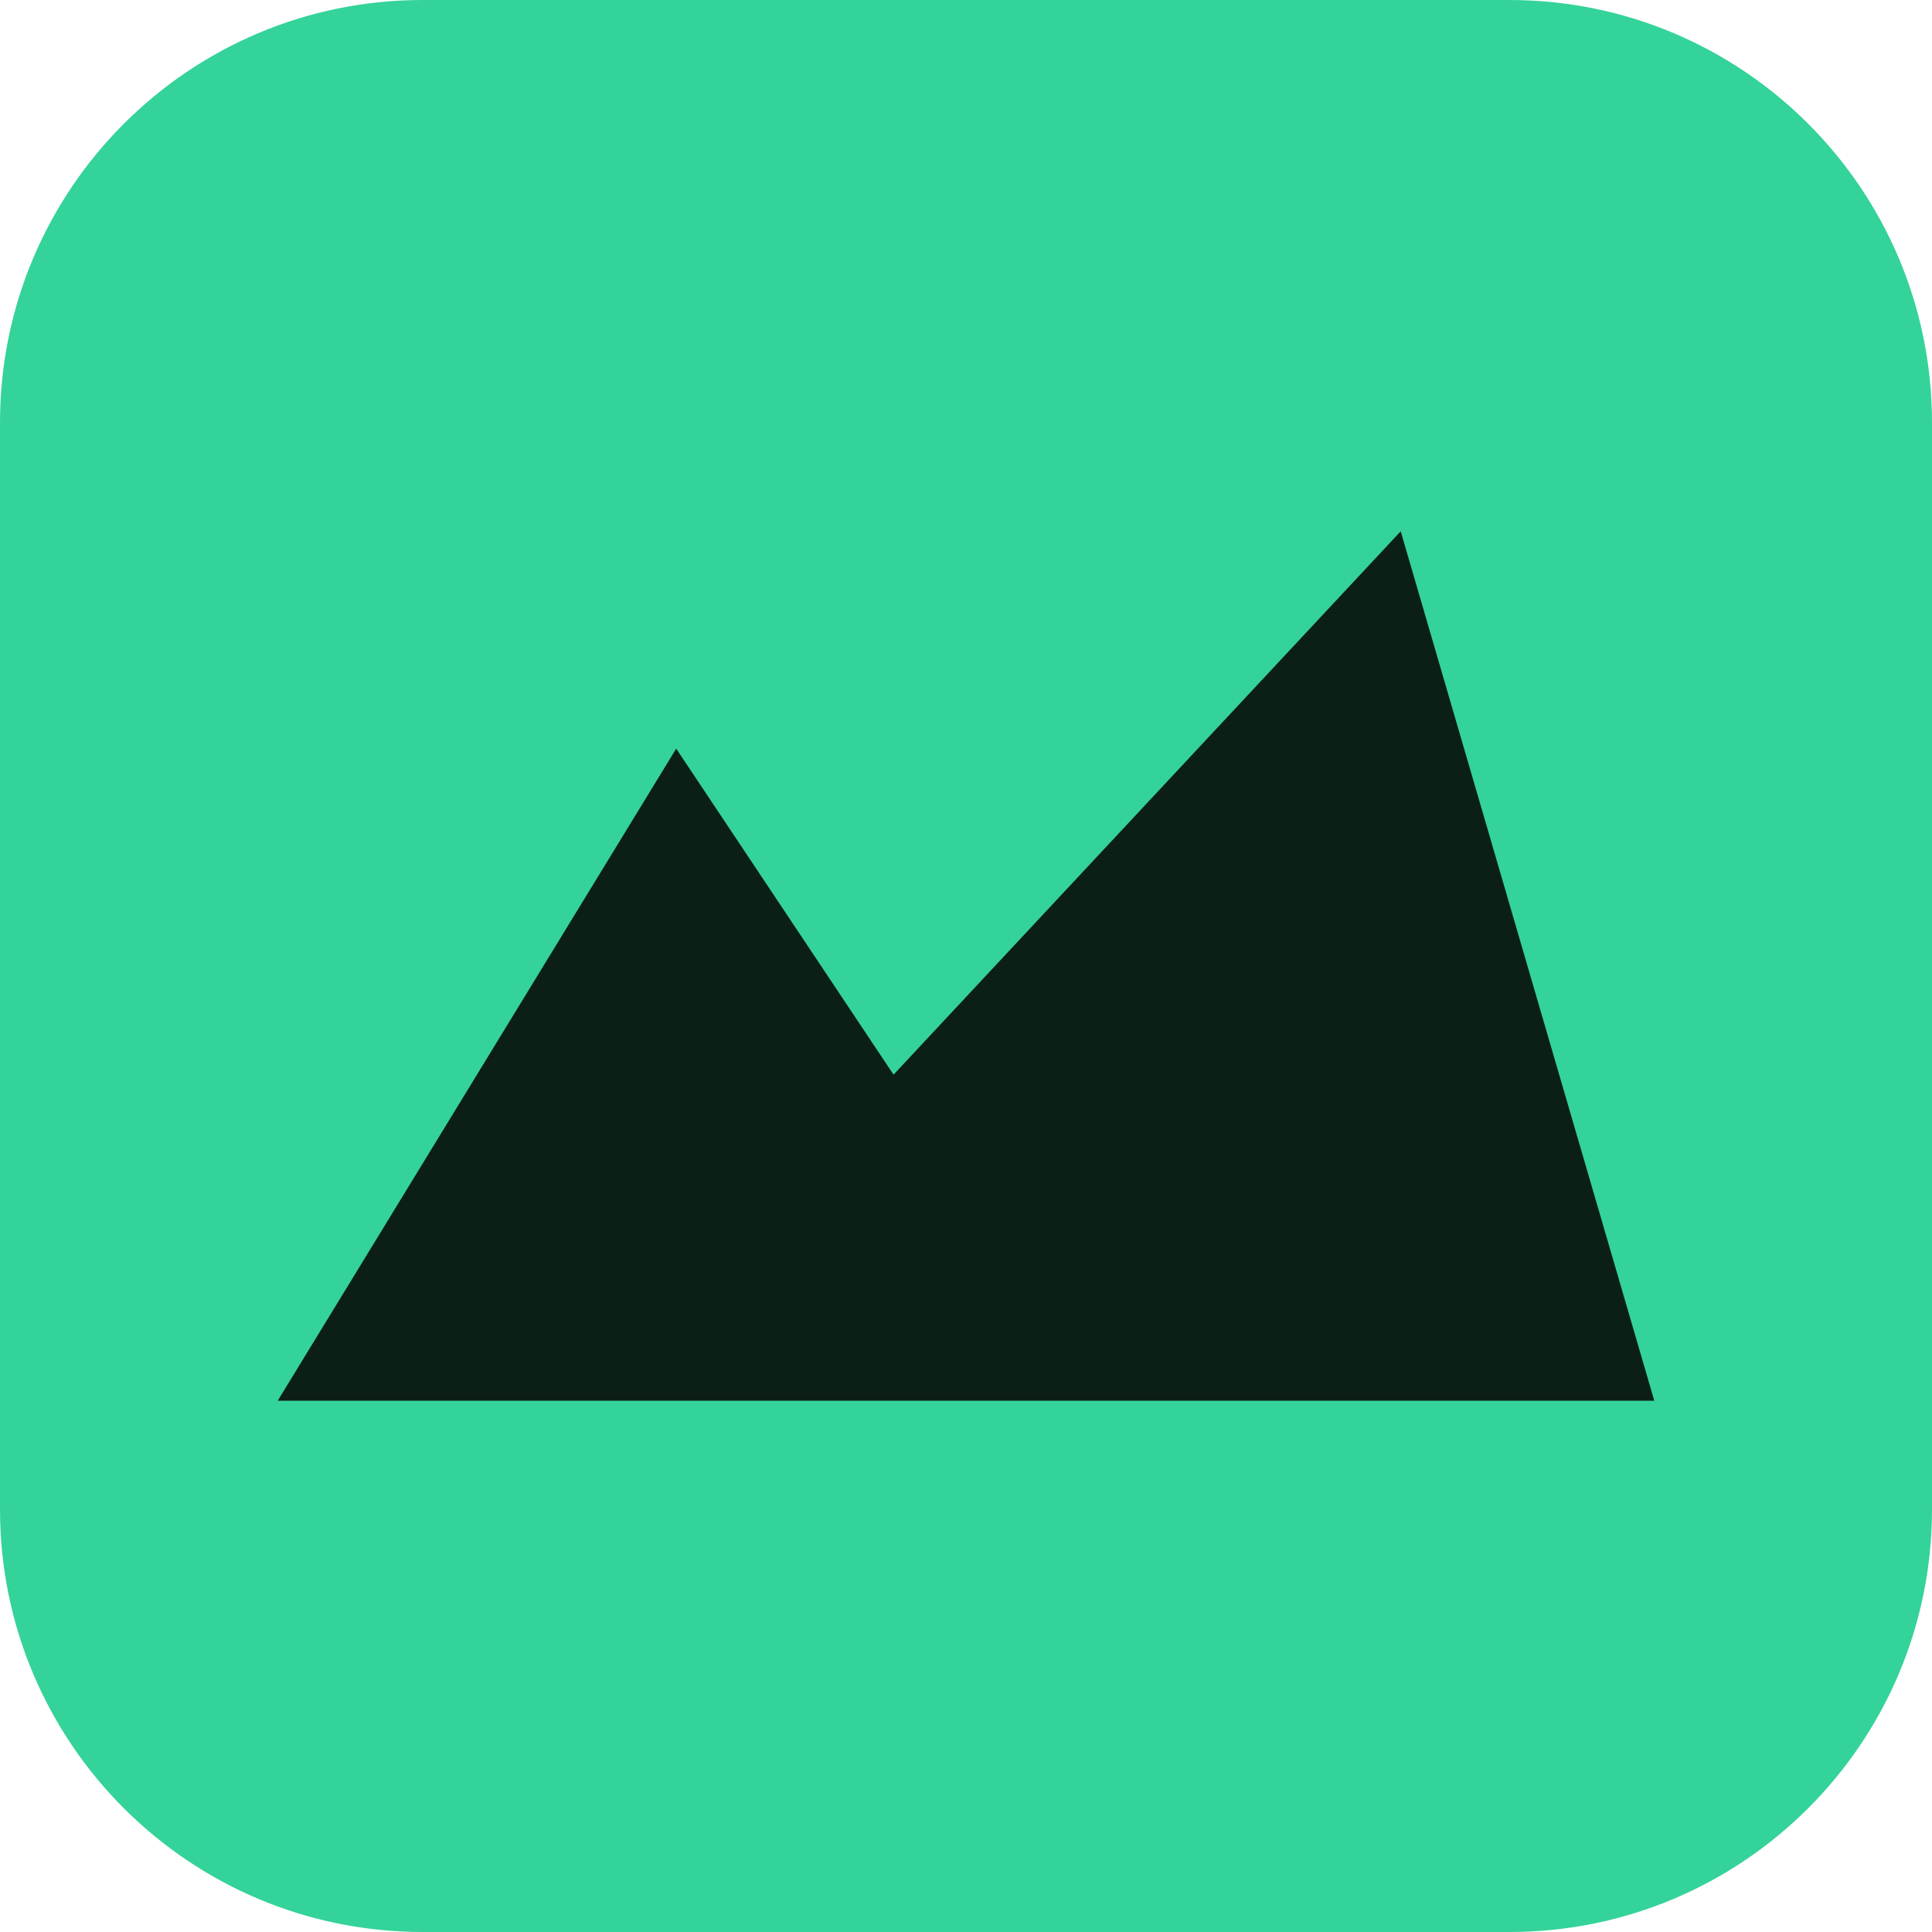
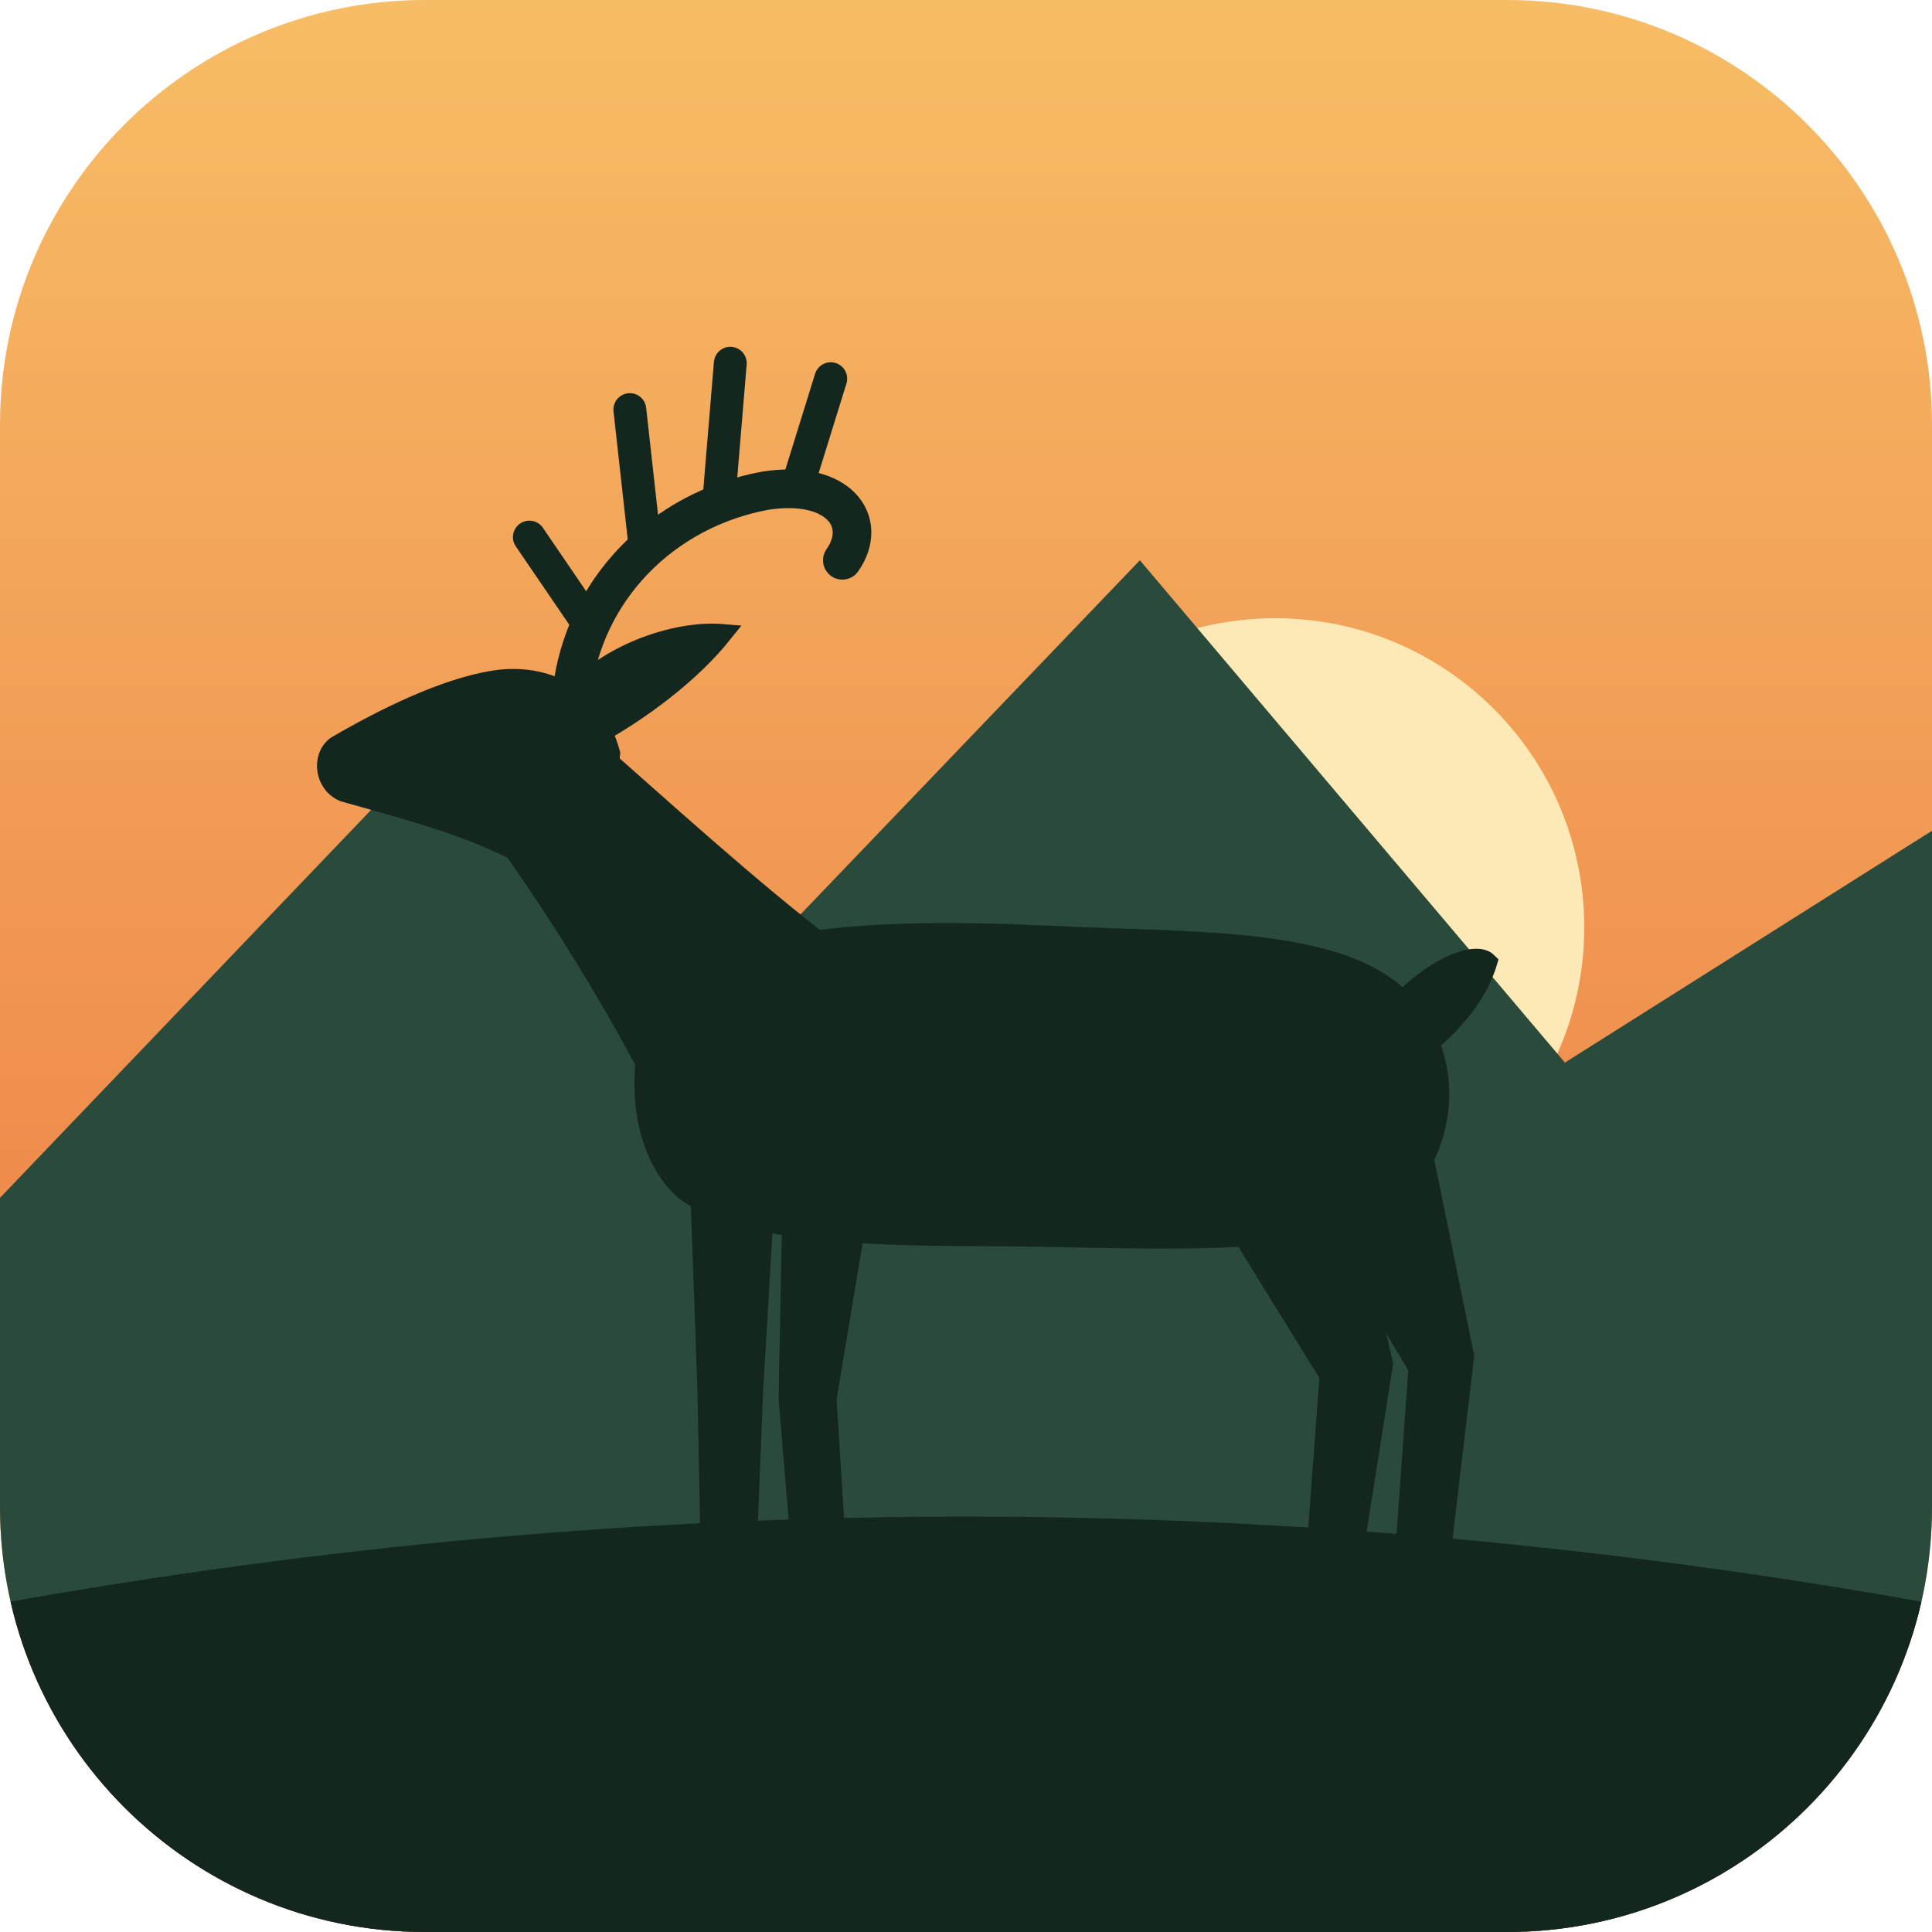
- <svg xmlns="http://www.w3.org/2000/svg" viewBox="0 0 64 64" width="64" height="64">
-   <rect width="64" height="64" rx="14" fill="#34d399" />
-   <path d="M9.2 46.4 22.4 24.8 29.6 35.6 46.4 17.6 54.8 46.4Z" fill="#0b1f17" />
+ <svg xmlns="http://www.w3.org/2000/svg" viewBox="0 0 100 100">
+   <defs>
+     <linearGradient id="vt-sky" x1="0" y1="0" x2="0" y2="1">
+       <stop offset="0" stop-color="#f7bd66" />
+       <stop offset=".7" stop-color="#ee8549" />
+     </linearGradient>
+   </defs>
+   <clipPath id="vt-r">
+     <rect width="100" height="100" rx="22" />
+   </clipPath>
+   <g clip-path="url(#vt-r)">
+     <rect width="100" height="100" fill="url(#vt-sky)" />
+     <circle cx="66" cy="48" r="16" fill="#fde9b6" />
+     <path d="M0 62 L22 39 L36 53 L59 29 L81 55 L100 43 L100 100 L0 100 Z" fill="#2a4a3c" />
+     <path d="M0 83 Q50 74 100 83 L100 100 L0 100 Z" fill="#14271f" />
+     <g fill="#14271f" stroke="#14271f" transform="translate(0 2)">
+       <path d="M34 50.4 C36.6 46.4 45 46 54 46.4 C62 46.8 69.6 46.4 72.8 50 C75.6 53.2 74.8 58.2 71.6 60.4 C67.4 62.8 58.6 62 50.6 62 C43.6 62 38 61.6 35.4 59.6 C33.2 57.6 32.8 53.6 34 50.4 Z" />
+       <path d="M30.8 36.8 C34 39.6 38.8 44 43 47.2 L35.8 58 C33.2 52 29.4 46 26.6 42 Z" />
+       <path d="M31.6 37 C30.8 34 28.2 32.8 25.6 33.2 C23 33.6 19.8 35.2 17.4 36.6 C16.6 37.2 16.8 38.6 17.8 39 C20.6 39.8 23.8 40.6 26.6 42 C29.2 41.2 31.4 39.4 31.6 37 Z" />
+       <path d="M29 34.6 C31.2 31.8 35 30.6 37.4 30.8 C35.8 32.8 33.2 34.8 30.6 36.2 Z" />
+       <path d="M72.2 50.2 C74.2 48 76.4 47.2 77 47.8 C76.4 49.8 74.8 51.4 73.2 52.6 Z" />
+       <path d="M36.2 58.8 L39.6 59.8 L39 70 L38.6 80 L36.8 80 L36.6 70 Z" />
+       <path d="M41 60 L44.4 60.8 L42.8 70.4 L43.4 80 L41.6 80 L40.8 70.4 Z" />
+       <path d="M62.4 57 C64.8 55.8 67.8 56 69.2 58 L71.6 68.6 L69.8 80 L68 80 L68.8 69.2 L64.6 62.4 Z" />
+       <path d="M66.8 55.8 C69.2 54.8 72.2 55.2 73.6 57.4 L75.8 68.2 L74.4 80 L72.6 80 L73.4 68.8 L69.2 61.8 Z" />
+       <g fill="none" stroke-linecap="round" stroke-linejoin="round">
+         <path d="M29.6 33.8 C30.2 28.6 34.2 24.4 39.6 23.4 C43.4 22.8 45 25 43.6 27" stroke-width="2" />
+         <path d="M30.4 30.2 L27.4 25.8" stroke-width="1.7" />
+         <path d="M33.4 26.4 L32.6 19.2" stroke-width="1.7" />
+         <path d="M37.2 24 L37.8 16.8" stroke-width="1.7" />
+         <path d="M41.2 23.4 L43 17.6" stroke-width="1.7" />
+       </g>
+     </g>
+   </g>
</svg>
